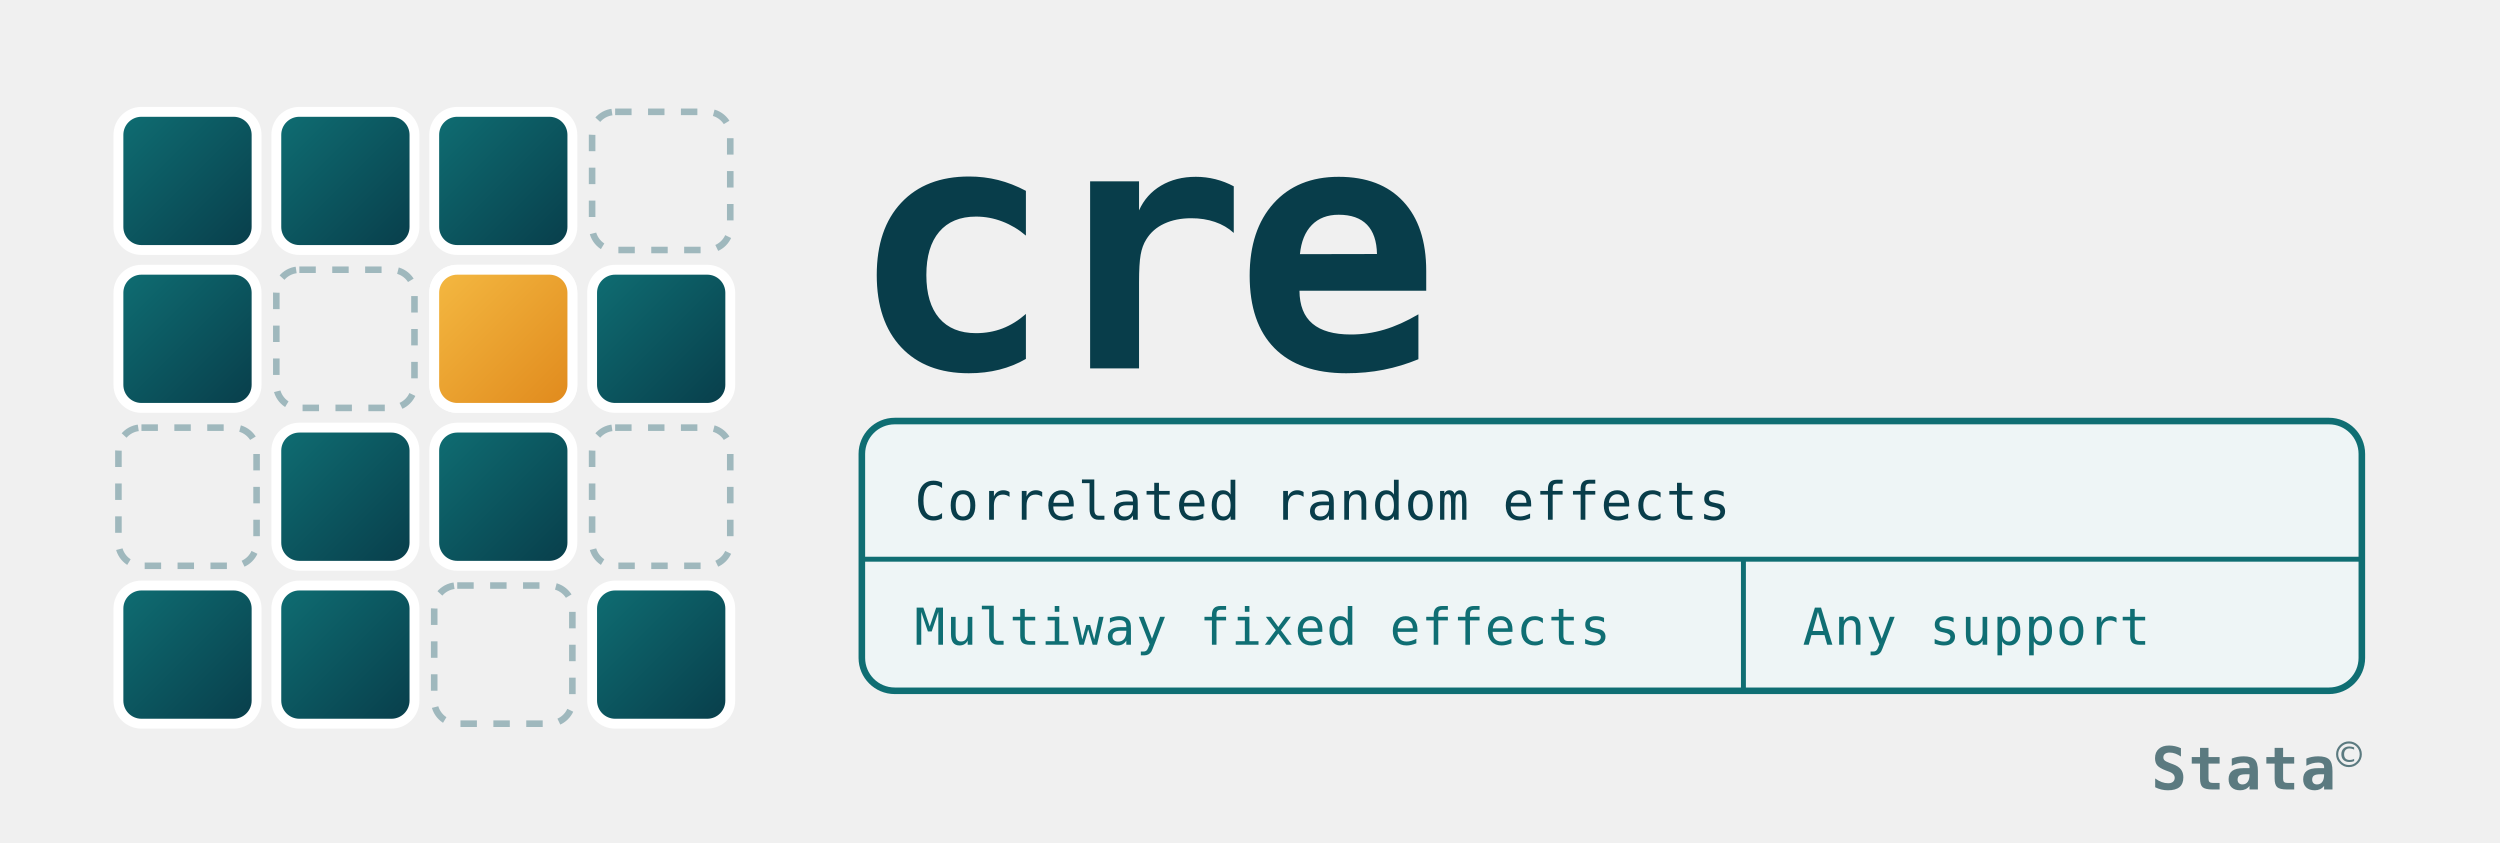
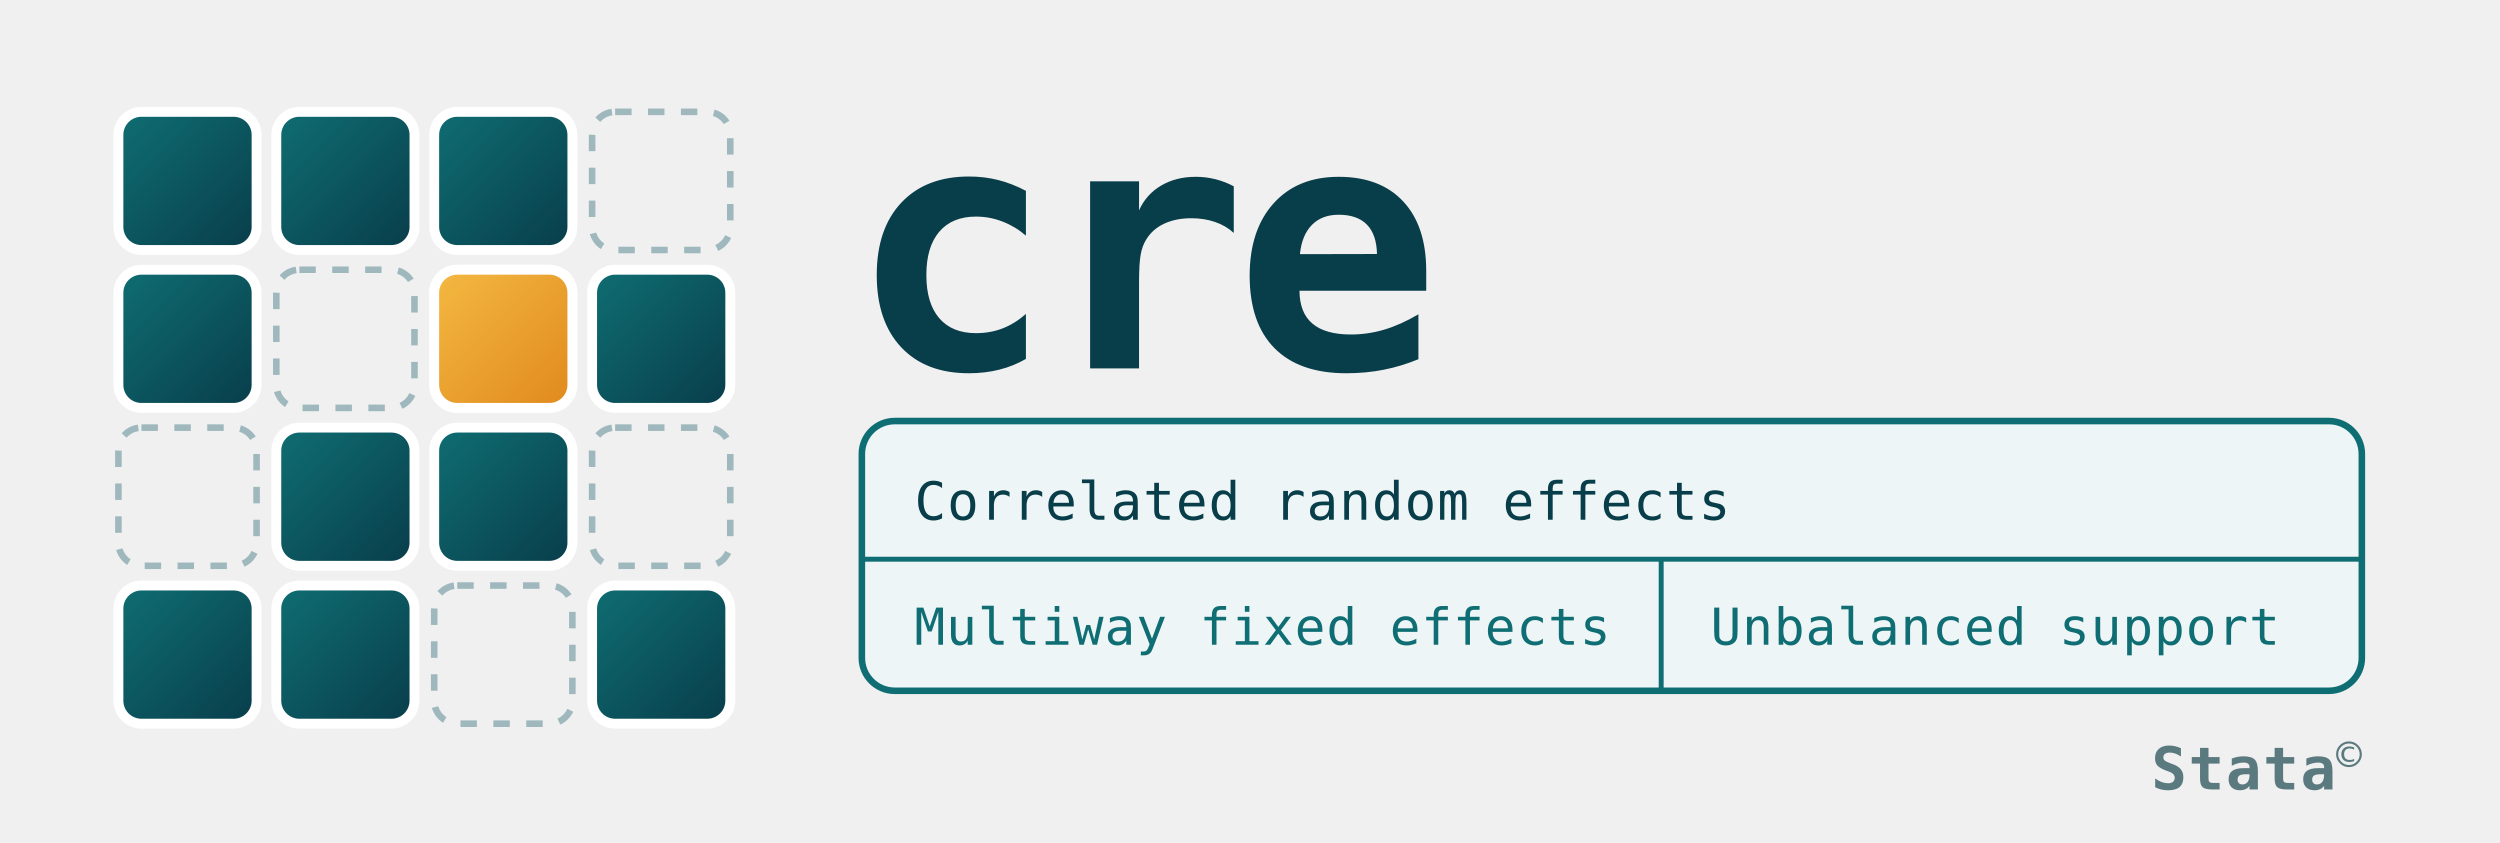
- <svg xmlns="http://www.w3.org/2000/svg" width="760" height="256" viewBox="0 0 760 256" role="img" aria-label="cre: Correlated random effects. Multiway fixed effects. Any support. Stata">
+ <svg xmlns="http://www.w3.org/2000/svg" width="760" height="256" viewBox="0 0 760 256" role="img" aria-label="cre: Correlated random effects. Multiway fixed effects. Unbalanced support. Stata">
  <defs>
    <linearGradient id="teal" x1="0" y1="0" x2="1" y2="1">
      <stop offset="0" stop-color="#0f6e73" />
      <stop offset="1" stop-color="#083d4a" />
    </linearGradient>
    <linearGradient id="amber" x1="0" y1="0" x2="1" y2="1">
      <stop offset="0" stop-color="#f4b942" />
      <stop offset="1" stop-color="#e0891c" />
    </linearGradient>
    <style>
      .mono { font-family: 'JetBrains Mono', 'Fira Code', 'Cascadia Code', 'Roboto Mono', Consolas, 'DejaVu Sans Mono', monospace; }
    </style>
  </defs>
  <g transform="translate(36,34)">
    <g fill="url(#teal)" stroke="#ffffff" stroke-width="3">
      <rect x="0" y="0" width="42" height="42" rx="7" />
      <rect x="48" y="0" width="42" height="42" rx="7" />
      <rect x="96" y="0" width="42" height="42" rx="7" />
      <rect x="0" y="48" width="42" height="42" rx="7" />
      <rect x="96" y="48" width="42" height="42" rx="7" />
      <rect x="144" y="48" width="42" height="42" rx="7" />
      <rect x="48" y="96" width="42" height="42" rx="7" />
      <rect x="96" y="96" width="42" height="42" rx="7" />
      <rect x="0" y="144" width="42" height="42" rx="7" />
      <rect x="48" y="144" width="42" height="42" rx="7" />
      <rect x="144" y="144" width="42" height="42" rx="7" />
    </g>
    <g fill="none" stroke="#9fb8bd" stroke-width="2" stroke-dasharray="5 5">
      <rect x="144" y="0" width="42" height="42" rx="7" />
      <rect x="48" y="48" width="42" height="42" rx="7" />
      <rect x="0" y="96" width="42" height="42" rx="7" />
      <rect x="144" y="96" width="42" height="42" rx="7" />
      <rect x="96" y="144" width="42" height="42" rx="7" />
    </g>
    <rect x="96" y="48" width="42" height="42" rx="7" fill="url(#amber)" stroke="#ffffff" stroke-width="3" />
  </g>
  <text class="mono" x="258" y="112" font-size="104" font-weight="700" fill="#083d4a" letter-spacing="-4">cre</text>
  <rect x="262" y="128" width="456" height="82" rx="10" fill="#eef5f6" stroke="#0f6e73" stroke-width="2" />
  <text class="mono" x="278" y="158" font-size="16" fill="#083d4a" letter-spacing="0.3">Correlated random effects</text>
  <line x1="262" y1="170" x2="718" y2="170" stroke="#0f6e73" stroke-width="1.5" />
-   <line x1="530" y1="170" x2="530" y2="210" stroke="#0f6e73" stroke-width="1.5" />
+   <line x1="505" y1="170" x2="505" y2="210" stroke="#0f6e73" stroke-width="1.5" />
  <text class="mono" x="278" y="196" font-size="15.5" fill="#0f6e73" letter-spacing="0.3">Multiway fixed effects</text>
-   <text class="mono" x="548" y="196" font-size="15.5" fill="#0f6e73" letter-spacing="0.3">Any support</text>
+   <text class="mono" x="520" y="196" font-size="15.5" fill="#0f6e73" letter-spacing="0.3">Unbalanced support</text>
  <text class="mono" x="718" y="240" font-size="18" font-weight="700" fill="#5b7a80" text-anchor="end" letter-spacing="0.5">Stata<tspan font-size="13" font-weight="400" dy="-6">©</tspan>
  </text>
</svg>
